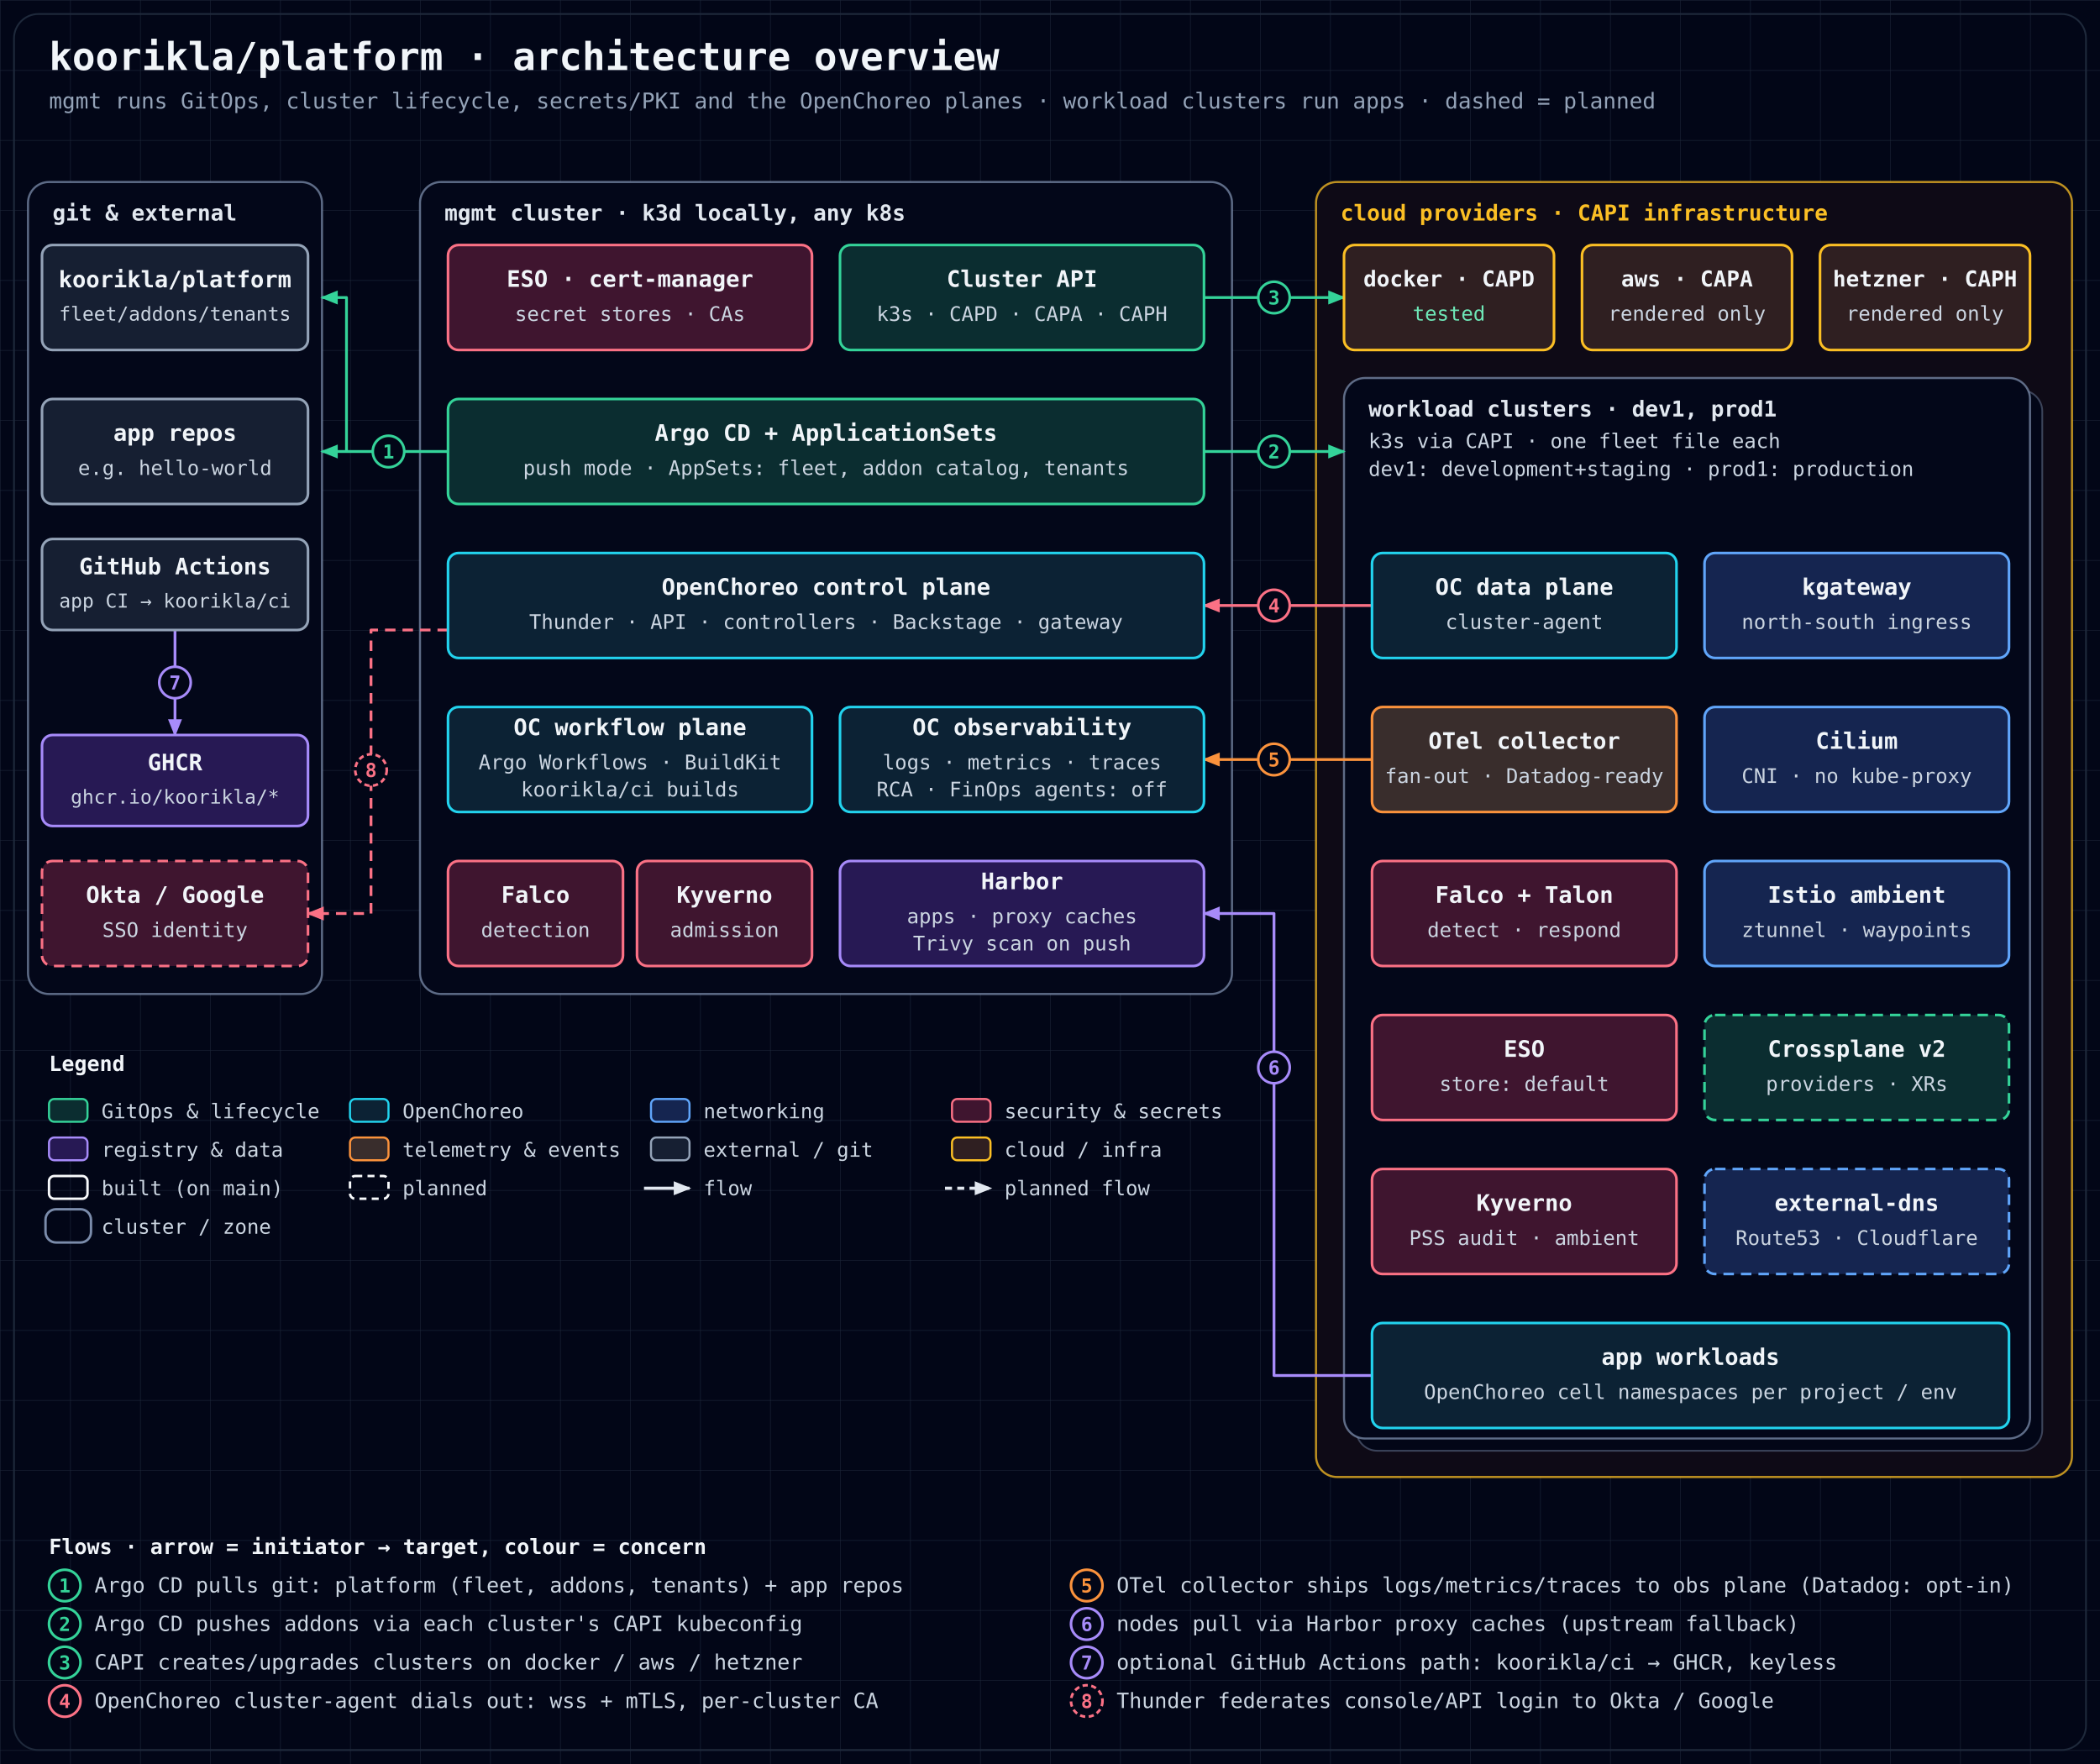
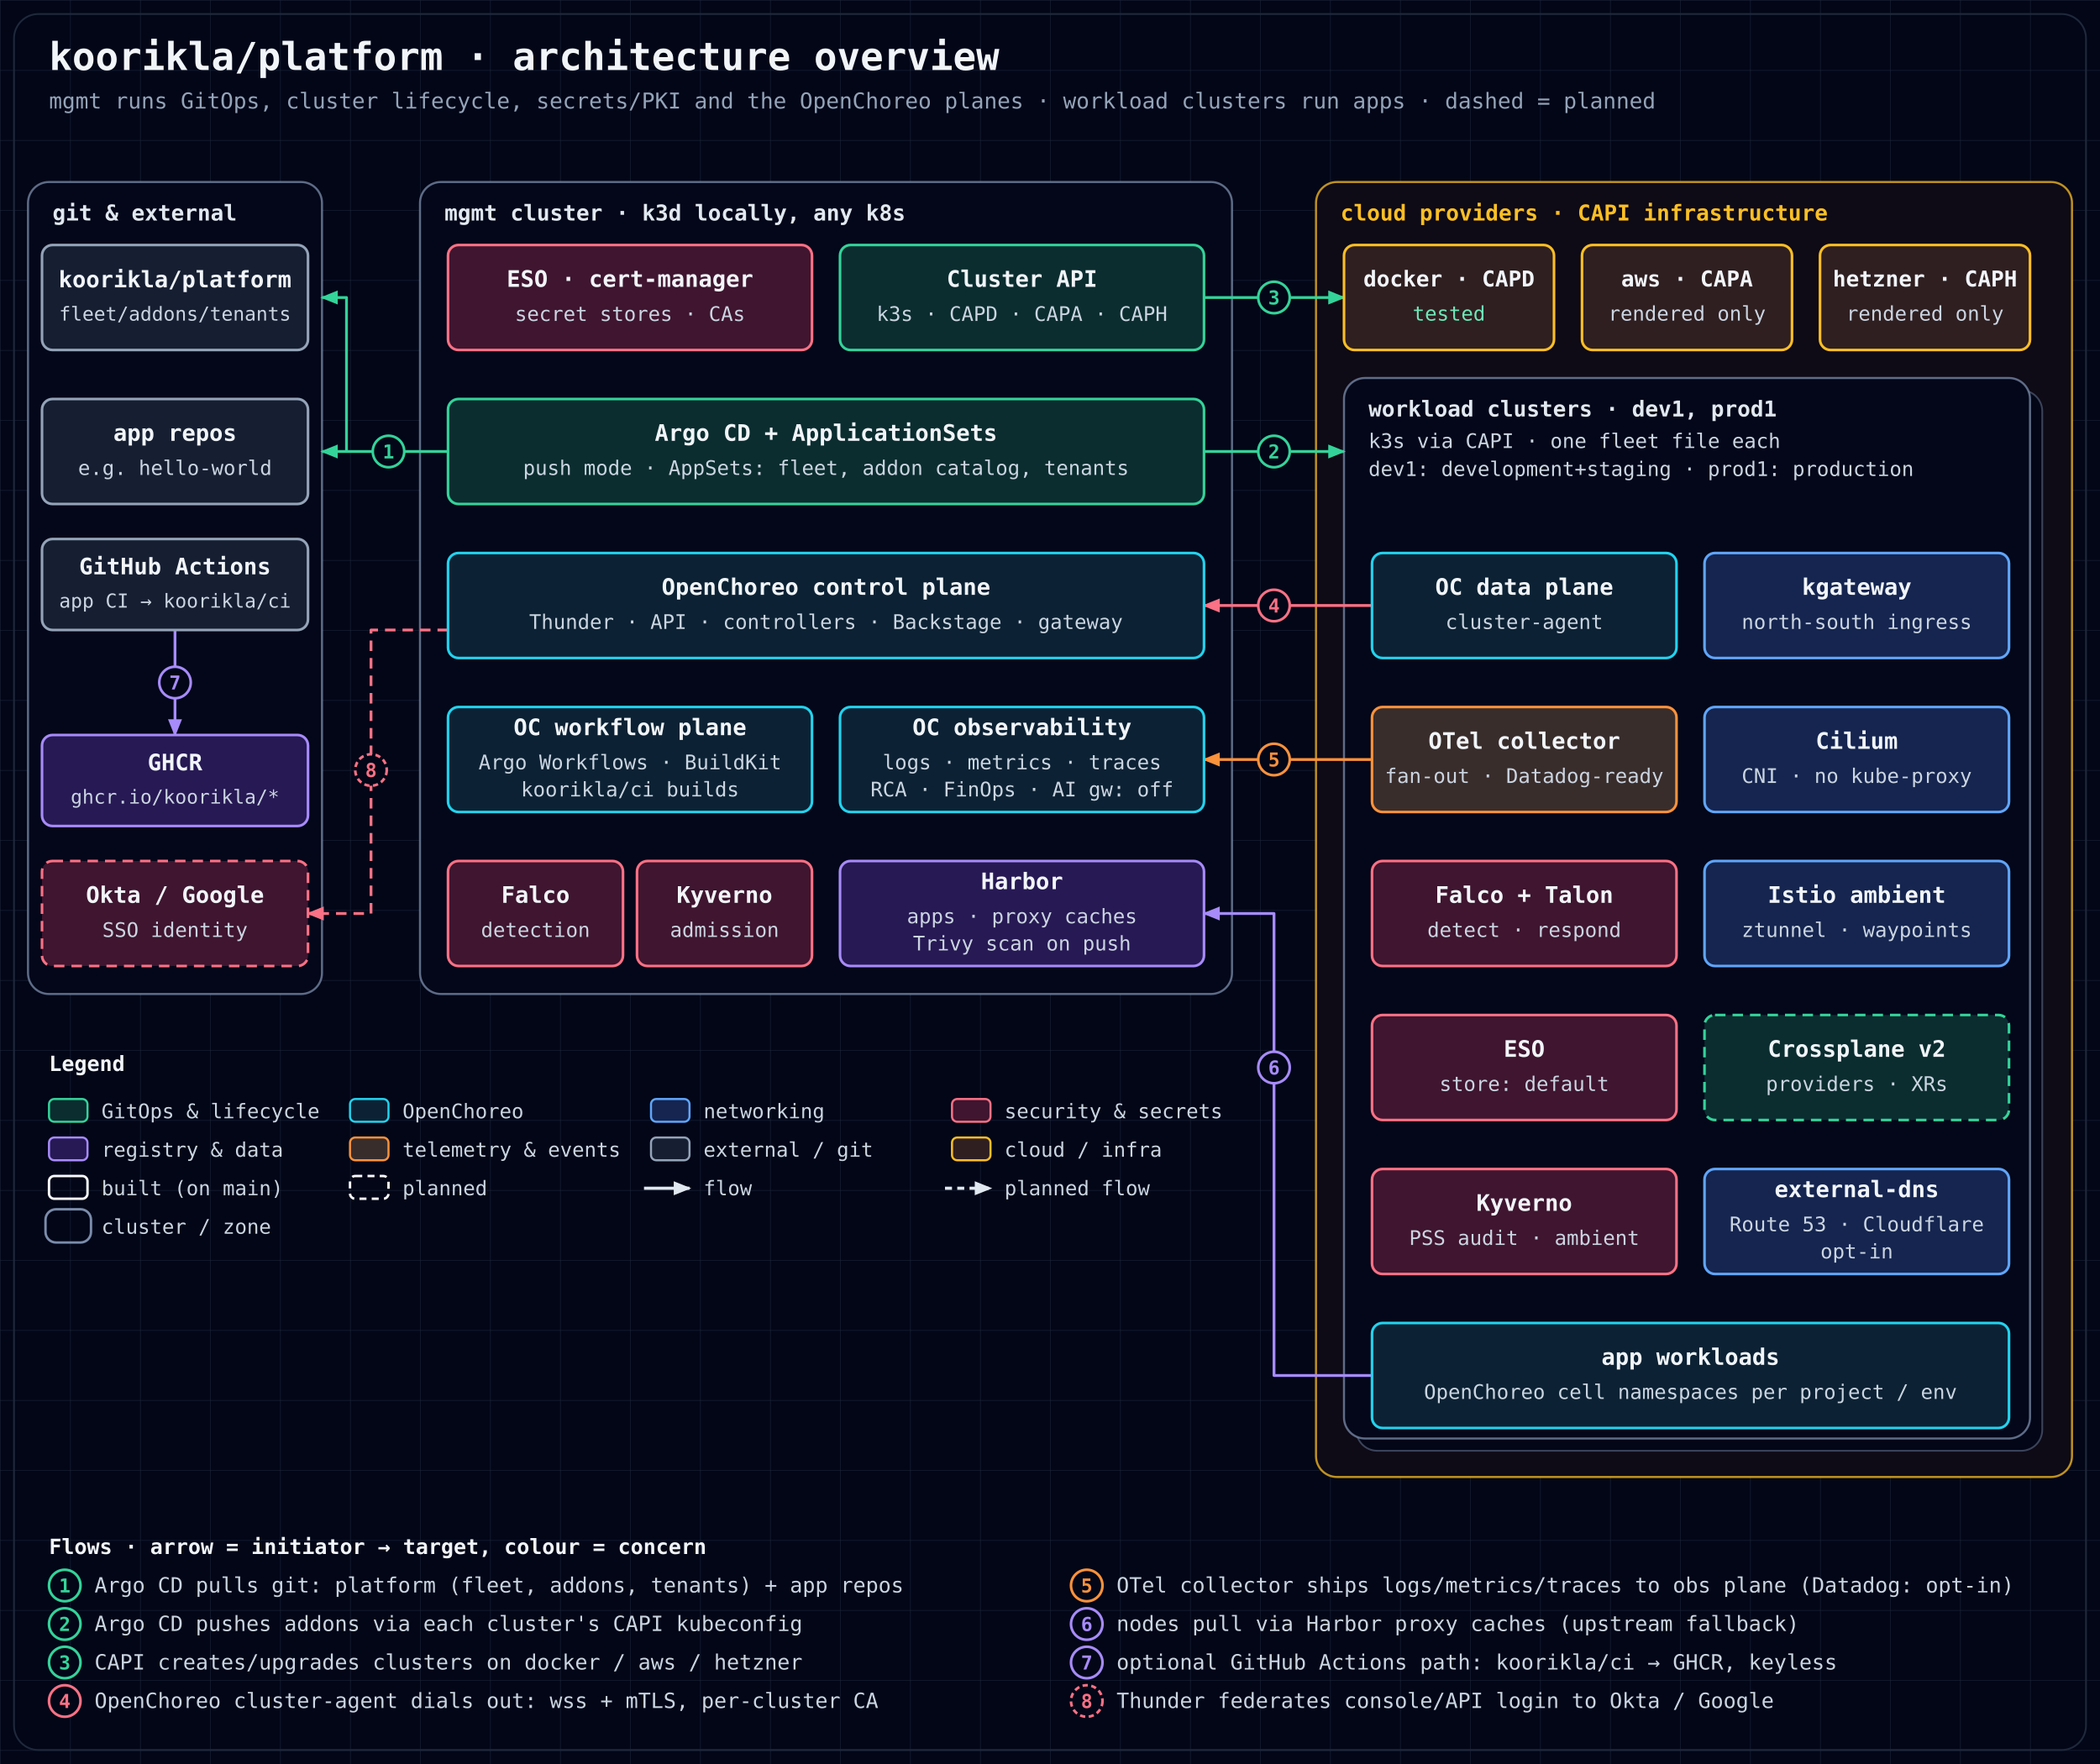
<svg xmlns="http://www.w3.org/2000/svg" width="1200" height="1008" viewBox="0 0 1200 1008" role="img" aria-label="koorikla/platform · architecture overview">
  <defs>
    <pattern id="grid" width="40" height="40" patternUnits="userSpaceOnUse">
      <path d="M 40 0 L 0 0 0 40" fill="none" stroke="#1e293b" stroke-width="0.5" />
    </pattern>
    <marker id="ah34d399" markerWidth="10" markerHeight="8" refX="9" refY="4" orient="auto" markerUnits="userSpaceOnUse">
      <path d="M0,0 L10,4 L0,8 z" fill="#34d399" />
    </marker>
    <marker id="aha78bfa" markerWidth="10" markerHeight="8" refX="9" refY="4" orient="auto" markerUnits="userSpaceOnUse">
      <path d="M0,0 L10,4 L0,8 z" fill="#a78bfa" />
    </marker>
    <marker id="ahe2e8f0" markerWidth="10" markerHeight="8" refX="9" refY="4" orient="auto" markerUnits="userSpaceOnUse">
      <path d="M0,0 L10,4 L0,8 z" fill="#e2e8f0" />
    </marker>
    <marker id="ahfb7185" markerWidth="10" markerHeight="8" refX="9" refY="4" orient="auto" markerUnits="userSpaceOnUse">
      <path d="M0,0 L10,4 L0,8 z" fill="#fb7185" />
    </marker>
    <marker id="ahfb923c" markerWidth="10" markerHeight="8" refX="9" refY="4" orient="auto" markerUnits="userSpaceOnUse">
      <path d="M0,0 L10,4 L0,8 z" fill="#fb923c" />
    </marker>
  </defs>
  <rect width="1200" height="1008" fill="#020617" />
  <rect width="1200" height="1008" fill="url(#grid)" />
  <rect x="8" y="8" width="1184" height="992" rx="14" fill="none" stroke="#1e293b" stroke-width="1" />
  <rect x="16" y="104" width="168" height="464" rx="12" fill="#020617" stroke="none" />
  <rect x="16" y="104" width="168" height="464" rx="12" fill="#0f172a" fill-opacity="0.10" stroke="#7b8cab" stroke-opacity="0.75" stroke-width="1.2" />
  <text x="30.0" y="126.0" font-family="JetBrains Mono, ui-monospace, SFMono-Regular, Menlo, monospace" font-size="12.5" font-weight="700" fill="#e2e8f0" text-anchor="start">git &amp; external</text>
  <rect x="240" y="104" width="464" height="464" rx="12" fill="#020617" stroke="none" />
  <rect x="240" y="104" width="464" height="464" rx="12" fill="#0f172a" fill-opacity="0.10" stroke="#7b8cab" stroke-opacity="0.75" stroke-width="1.2" />
  <text x="254.0" y="126.0" font-family="JetBrains Mono, ui-monospace, SFMono-Regular, Menlo, monospace" font-size="12.5" font-weight="700" fill="#e2e8f0" text-anchor="start">mgmt cluster · k3d locally, any k8s</text>
  <rect x="752" y="104" width="432" height="740" rx="12" fill="#020617" stroke="none" />
  <rect x="752" y="104" width="432" height="740" rx="12" fill="#78350f" fill-opacity="0.10" stroke="#fbbf24" stroke-opacity="0.75" stroke-width="1.2" />
  <text x="766.0" y="126.0" font-family="JetBrains Mono, ui-monospace, SFMono-Regular, Menlo, monospace" font-size="12.5" font-weight="700" fill="#fbbf24" text-anchor="start">cloud providers · CAPI infrastructure</text>
  <rect x="775" y="223" width="392" height="606" rx="12" fill="#020617" stroke="#7b8cab" stroke-opacity="0.45" stroke-width="1" />
  <rect x="768" y="216" width="392" height="606" rx="12" fill="#020617" stroke="none" />
  <rect x="768" y="216" width="392" height="606" rx="12" fill="#0f172a" fill-opacity="0.10" stroke="#7b8cab" stroke-opacity="0.75" stroke-width="1.2" />
  <text x="782.0" y="238.0" font-family="JetBrains Mono, ui-monospace, SFMono-Regular, Menlo, monospace" font-size="12.5" font-weight="700" fill="#e2e8f0" text-anchor="start">workload clusters · dev1, prod1</text>
  <text x="782.0" y="256.0" font-family="JetBrains Mono, ui-monospace, SFMono-Regular, Menlo, monospace" font-size="11.5" font-weight="400" fill="#cbd5e1" text-anchor="start">k3s via CAPI · one fleet file each</text>
  <text x="782.0" y="272.0" font-family="JetBrains Mono, ui-monospace, SFMono-Regular, Menlo, monospace" font-size="11.5" font-weight="400" fill="#cbd5e1" text-anchor="start">dev1: development+staging · prod1: production</text>
  <path d="M 256.0 258.0 L 184.0 258.0" fill="none" stroke="#34d399" stroke-width="1.6" stroke-linejoin="round" marker-end="url(#ah34d399)" />
  <path d="M 198.0 258.0 L 198.0 170.0 L 184.0 170.0" fill="none" stroke="#34d399" stroke-width="1.6" stroke-linejoin="round" marker-end="url(#ah34d399)" />
  <path d="M 688.0 258.0 L 768.0 258.0" fill="none" stroke="#34d399" stroke-width="1.6" stroke-linejoin="round" marker-end="url(#ah34d399)" />
  <path d="M 688.0 170.0 L 768.0 170.0" fill="none" stroke="#34d399" stroke-width="1.6" stroke-linejoin="round" marker-end="url(#ah34d399)" />
  <path d="M 784.0 346.0 L 688.0 346.0" fill="none" stroke="#fb7185" stroke-width="1.6" stroke-linejoin="round" marker-end="url(#ahfb7185)" />
  <path d="M 784.0 434.0 L 688.0 434.0" fill="none" stroke="#fb923c" stroke-width="1.6" stroke-linejoin="round" marker-end="url(#ahfb923c)" />
  <path d="M 784.0 786.0 L 728.0 786.0 L 728.0 522.0 L 688.0 522.0" fill="none" stroke="#a78bfa" stroke-width="1.6" stroke-linejoin="round" marker-end="url(#aha78bfa)" />
  <path d="M 100.0 360.0 L 100.0 420.0" fill="none" stroke="#a78bfa" stroke-width="1.6" stroke-linejoin="round" marker-end="url(#aha78bfa)" />
  <path d="M 256.0 360.0 L 212.0 360.0 L 212.0 522.0 L 176.0 522.0" fill="none" stroke="#fb7185" stroke-width="1.6" stroke-linejoin="round" stroke-dasharray="6,4" marker-end="url(#ahfb7185)" />
  <rect x="24" y="140" width="152" height="60" rx="6" fill="#0f172a" />
  <rect x="24" y="140" width="152" height="60" rx="6" fill="#1e293b" fill-opacity="0.5" stroke="#94a3b8" stroke-width="1.5" />
  <text x="100.0" y="164.2" font-family="JetBrains Mono, ui-monospace, SFMono-Regular, Menlo, monospace" font-size="13" font-weight="600" fill="#f1f5f9" text-anchor="middle">koorikla/platform</text>
  <text x="100.0" y="183.2" font-family="JetBrains Mono, ui-monospace, SFMono-Regular, Menlo, monospace" font-size="11" font-weight="400" fill="#cbd5e1" text-anchor="middle">fleet/addons/tenants</text>
  <rect x="24" y="228" width="152" height="60" rx="6" fill="#0f172a" />
  <rect x="24" y="228" width="152" height="60" rx="6" fill="#1e293b" fill-opacity="0.5" stroke="#94a3b8" stroke-width="1.5" />
  <text x="100.0" y="251.9" font-family="JetBrains Mono, ui-monospace, SFMono-Regular, Menlo, monospace" font-size="13" font-weight="600" fill="#f1f5f9" text-anchor="middle">app repos</text>
  <text x="100.0" y="271.4" font-family="JetBrains Mono, ui-monospace, SFMono-Regular, Menlo, monospace" font-size="11.5" font-weight="400" fill="#cbd5e1" text-anchor="middle">e.g. hello-world</text>
  <rect x="24" y="308" width="152" height="52" rx="6" fill="#0f172a" />
  <rect x="24" y="308" width="152" height="52" rx="6" fill="#1e293b" fill-opacity="0.5" stroke="#94a3b8" stroke-width="1.5" />
  <text x="100.0" y="328.2" font-family="JetBrains Mono, ui-monospace, SFMono-Regular, Menlo, monospace" font-size="13" font-weight="600" fill="#f1f5f9" text-anchor="middle">GitHub Actions</text>
  <text x="100.0" y="347.2" font-family="JetBrains Mono, ui-monospace, SFMono-Regular, Menlo, monospace" font-size="11" font-weight="400" fill="#cbd5e1" text-anchor="middle">app CI → koorikla/ci</text>
  <rect x="24" y="420" width="152" height="52" rx="6" fill="#0f172a" />
  <rect x="24" y="420" width="152" height="52" rx="6" fill="#4c1d95" fill-opacity="0.4" stroke="#a78bfa" stroke-width="1.5" />
  <text x="100.0" y="440.2" font-family="JetBrains Mono, ui-monospace, SFMono-Regular, Menlo, monospace" font-size="13" font-weight="600" fill="#f1f5f9" text-anchor="middle">GHCR</text>
  <text x="100.0" y="459.2" font-family="JetBrains Mono, ui-monospace, SFMono-Regular, Menlo, monospace" font-size="11" font-weight="400" fill="#cbd5e1" text-anchor="middle">ghcr.io/koorikla/*</text>
  <rect x="24" y="492" width="152" height="60" rx="6" fill="#0f172a" />
  <rect x="24" y="492" width="152" height="60" rx="6" fill="#881337" fill-opacity="0.4" stroke="#fb7185" stroke-width="1.5" stroke-dasharray="6,4" />
  <text x="100.0" y="515.9" font-family="JetBrains Mono, ui-monospace, SFMono-Regular, Menlo, monospace" font-size="13" font-weight="600" fill="#f1f5f9" text-anchor="middle">Okta / Google</text>
  <text x="100.0" y="535.4" font-family="JetBrains Mono, ui-monospace, SFMono-Regular, Menlo, monospace" font-size="11.5" font-weight="400" fill="#cbd5e1" text-anchor="middle">SSO identity</text>
  <rect x="256" y="140" width="208" height="60" rx="6" fill="#0f172a" />
  <rect x="256" y="140" width="208" height="60" rx="6" fill="#881337" fill-opacity="0.4" stroke="#fb7185" stroke-width="1.5" />
  <text x="360.0" y="163.9" font-family="JetBrains Mono, ui-monospace, SFMono-Regular, Menlo, monospace" font-size="13" font-weight="600" fill="#f1f5f9" text-anchor="middle">ESO · cert-manager</text>
  <text x="360.0" y="183.4" font-family="JetBrains Mono, ui-monospace, SFMono-Regular, Menlo, monospace" font-size="11.5" font-weight="400" fill="#cbd5e1" text-anchor="middle">secret stores · CAs</text>
  <rect x="480" y="140" width="208" height="60" rx="6" fill="#0f172a" />
  <rect x="480" y="140" width="208" height="60" rx="6" fill="#064e3b" fill-opacity="0.4" stroke="#34d399" stroke-width="1.5" />
  <text x="584.0" y="163.9" font-family="JetBrains Mono, ui-monospace, SFMono-Regular, Menlo, monospace" font-size="13" font-weight="600" fill="#f1f5f9" text-anchor="middle">Cluster API</text>
  <text x="584.0" y="183.4" font-family="JetBrains Mono, ui-monospace, SFMono-Regular, Menlo, monospace" font-size="11.5" font-weight="400" fill="#cbd5e1" text-anchor="middle">k3s · CAPD · CAPA · CAPH</text>
  <rect x="256" y="228" width="432" height="60" rx="6" fill="#0f172a" />
  <rect x="256" y="228" width="432" height="60" rx="6" fill="#064e3b" fill-opacity="0.4" stroke="#34d399" stroke-width="1.5" />
  <text x="472.0" y="251.9" font-family="JetBrains Mono, ui-monospace, SFMono-Regular, Menlo, monospace" font-size="13" font-weight="600" fill="#f1f5f9" text-anchor="middle">Argo CD + ApplicationSets</text>
  <text x="472.0" y="271.4" font-family="JetBrains Mono, ui-monospace, SFMono-Regular, Menlo, monospace" font-size="11.5" font-weight="400" fill="#cbd5e1" text-anchor="middle">push mode · AppSets: fleet, addon catalog, tenants</text>
  <rect x="256" y="316" width="432" height="60" rx="6" fill="#0f172a" />
  <rect x="256" y="316" width="432" height="60" rx="6" fill="#083344" fill-opacity="0.4" stroke="#22d3ee" stroke-width="1.5" />
  <text x="472.0" y="339.9" font-family="JetBrains Mono, ui-monospace, SFMono-Regular, Menlo, monospace" font-size="13" font-weight="600" fill="#f1f5f9" text-anchor="middle">OpenChoreo control plane</text>
  <text x="472.0" y="359.4" font-family="JetBrains Mono, ui-monospace, SFMono-Regular, Menlo, monospace" font-size="11.5" font-weight="400" fill="#cbd5e1" text-anchor="middle">Thunder · API · controllers · Backstage · gateway</text>
  <rect x="256" y="404" width="208" height="60" rx="6" fill="#0f172a" />
  <rect x="256" y="404" width="208" height="60" rx="6" fill="#083344" fill-opacity="0.4" stroke="#22d3ee" stroke-width="1.5" />
  <text x="360.0" y="420.1" font-family="JetBrains Mono, ui-monospace, SFMono-Regular, Menlo, monospace" font-size="13" font-weight="600" fill="#f1f5f9" text-anchor="middle">OC workflow plane</text>
  <text x="360.0" y="439.6" font-family="JetBrains Mono, ui-monospace, SFMono-Regular, Menlo, monospace" font-size="11.5" font-weight="400" fill="#cbd5e1" text-anchor="middle">Argo Workflows · BuildKit</text>
  <text x="360.0" y="455.1" font-family="JetBrains Mono, ui-monospace, SFMono-Regular, Menlo, monospace" font-size="11.5" font-weight="400" fill="#cbd5e1" text-anchor="middle">koorikla/ci builds</text>
  <rect x="480" y="404" width="208" height="60" rx="6" fill="#0f172a" />
  <rect x="480" y="404" width="208" height="60" rx="6" fill="#083344" fill-opacity="0.4" stroke="#22d3ee" stroke-width="1.5" />
  <text x="584.0" y="420.1" font-family="JetBrains Mono, ui-monospace, SFMono-Regular, Menlo, monospace" font-size="13" font-weight="600" fill="#f1f5f9" text-anchor="middle">OC observability</text>
  <text x="584.0" y="439.6" font-family="JetBrains Mono, ui-monospace, SFMono-Regular, Menlo, monospace" font-size="11.5" font-weight="400" fill="#cbd5e1" text-anchor="middle">logs · metrics · traces</text>
-   <text x="584.0" y="455.1" font-family="JetBrains Mono, ui-monospace, SFMono-Regular, Menlo, monospace" font-size="11.5" font-weight="400" fill="#cbd5e1" text-anchor="middle">RCA · FinOps agents: off</text>
+   <text x="584.0" y="455.1" font-family="JetBrains Mono, ui-monospace, SFMono-Regular, Menlo, monospace" font-size="11.5" font-weight="400" fill="#cbd5e1" text-anchor="middle">RCA · FinOps · AI gw: off</text>
  <rect x="256" y="492" width="100" height="60" rx="6" fill="#0f172a" />
  <rect x="256" y="492" width="100" height="60" rx="6" fill="#881337" fill-opacity="0.4" stroke="#fb7185" stroke-width="1.5" />
  <text x="306.0" y="515.9" font-family="JetBrains Mono, ui-monospace, SFMono-Regular, Menlo, monospace" font-size="13" font-weight="600" fill="#f1f5f9" text-anchor="middle">Falco</text>
  <text x="306.0" y="535.4" font-family="JetBrains Mono, ui-monospace, SFMono-Regular, Menlo, monospace" font-size="11.5" font-weight="400" fill="#cbd5e1" text-anchor="middle">detection</text>
  <rect x="364" y="492" width="100" height="60" rx="6" fill="#0f172a" />
  <rect x="364" y="492" width="100" height="60" rx="6" fill="#881337" fill-opacity="0.4" stroke="#fb7185" stroke-width="1.5" />
  <text x="414.0" y="515.9" font-family="JetBrains Mono, ui-monospace, SFMono-Regular, Menlo, monospace" font-size="13" font-weight="600" fill="#f1f5f9" text-anchor="middle">Kyverno</text>
  <text x="414.0" y="535.4" font-family="JetBrains Mono, ui-monospace, SFMono-Regular, Menlo, monospace" font-size="11.5" font-weight="400" fill="#cbd5e1" text-anchor="middle">admission</text>
  <rect x="480" y="492" width="208" height="60" rx="6" fill="#0f172a" />
  <rect x="480" y="492" width="208" height="60" rx="6" fill="#4c1d95" fill-opacity="0.4" stroke="#a78bfa" stroke-width="1.5" />
  <text x="584.0" y="508.1" font-family="JetBrains Mono, ui-monospace, SFMono-Regular, Menlo, monospace" font-size="13" font-weight="600" fill="#f1f5f9" text-anchor="middle">Harbor</text>
  <text x="584.0" y="527.6" font-family="JetBrains Mono, ui-monospace, SFMono-Regular, Menlo, monospace" font-size="11.5" font-weight="400" fill="#cbd5e1" text-anchor="middle">apps · proxy caches</text>
  <text x="584.0" y="543.1" font-family="JetBrains Mono, ui-monospace, SFMono-Regular, Menlo, monospace" font-size="11.5" font-weight="400" fill="#cbd5e1" text-anchor="middle">Trivy scan on push</text>
  <rect x="768" y="140" width="120" height="60" rx="6" fill="#0f172a" />
  <rect x="768" y="140" width="120" height="60" rx="6" fill="#78350f" fill-opacity="0.3" stroke="#fbbf24" stroke-width="1.5" />
  <text x="828.0" y="163.7" font-family="JetBrains Mono, ui-monospace, SFMono-Regular, Menlo, monospace" font-size="12.5" font-weight="600" fill="#f1f5f9" text-anchor="middle">docker · CAPD</text>
  <text x="828.0" y="183.2" font-family="JetBrains Mono, ui-monospace, SFMono-Regular, Menlo, monospace" font-size="11.5" font-weight="400" fill="#6ee7b7" text-anchor="middle">tested</text>
  <rect x="904" y="140" width="120" height="60" rx="6" fill="#0f172a" />
  <rect x="904" y="140" width="120" height="60" rx="6" fill="#78350f" fill-opacity="0.3" stroke="#fbbf24" stroke-width="1.5" />
  <text x="964.0" y="163.7" font-family="JetBrains Mono, ui-monospace, SFMono-Regular, Menlo, monospace" font-size="12.5" font-weight="600" fill="#f1f5f9" text-anchor="middle">aws · CAPA</text>
  <text x="964.0" y="183.2" font-family="JetBrains Mono, ui-monospace, SFMono-Regular, Menlo, monospace" font-size="11.5" font-weight="400" fill="#cbd5e1" text-anchor="middle">rendered only</text>
  <rect x="1040" y="140" width="120" height="60" rx="6" fill="#0f172a" />
  <rect x="1040" y="140" width="120" height="60" rx="6" fill="#78350f" fill-opacity="0.3" stroke="#fbbf24" stroke-width="1.5" />
  <text x="1100.0" y="163.7" font-family="JetBrains Mono, ui-monospace, SFMono-Regular, Menlo, monospace" font-size="12.5" font-weight="600" fill="#f1f5f9" text-anchor="middle">hetzner · CAPH</text>
  <text x="1100.0" y="183.2" font-family="JetBrains Mono, ui-monospace, SFMono-Regular, Menlo, monospace" font-size="11.5" font-weight="400" fill="#cbd5e1" text-anchor="middle">rendered only</text>
  <rect x="784" y="316" width="174" height="60" rx="6" fill="#0f172a" />
  <rect x="784" y="316" width="174" height="60" rx="6" fill="#083344" fill-opacity="0.4" stroke="#22d3ee" stroke-width="1.5" />
  <text x="871.0" y="339.9" font-family="JetBrains Mono, ui-monospace, SFMono-Regular, Menlo, monospace" font-size="13" font-weight="600" fill="#f1f5f9" text-anchor="middle">OC data plane</text>
  <text x="871.0" y="359.4" font-family="JetBrains Mono, ui-monospace, SFMono-Regular, Menlo, monospace" font-size="11.5" font-weight="400" fill="#cbd5e1" text-anchor="middle">cluster-agent</text>
  <rect x="974" y="316" width="174" height="60" rx="6" fill="#0f172a" />
  <rect x="974" y="316" width="174" height="60" rx="6" fill="#1e3a8a" fill-opacity="0.4" stroke="#60a5fa" stroke-width="1.5" />
  <text x="1061.0" y="339.9" font-family="JetBrains Mono, ui-monospace, SFMono-Regular, Menlo, monospace" font-size="13" font-weight="600" fill="#f1f5f9" text-anchor="middle">kgateway</text>
  <text x="1061.0" y="359.4" font-family="JetBrains Mono, ui-monospace, SFMono-Regular, Menlo, monospace" font-size="11.5" font-weight="400" fill="#cbd5e1" text-anchor="middle">north-south ingress</text>
  <rect x="784" y="404" width="174" height="60" rx="6" fill="#0f172a" />
  <rect x="784" y="404" width="174" height="60" rx="6" fill="#fb923c" fill-opacity="0.18" stroke="#fb923c" stroke-width="1.5" />
  <text x="871.0" y="427.9" font-family="JetBrains Mono, ui-monospace, SFMono-Regular, Menlo, monospace" font-size="13" font-weight="600" fill="#f1f5f9" text-anchor="middle">OTel collector</text>
  <text x="871.0" y="447.4" font-family="JetBrains Mono, ui-monospace, SFMono-Regular, Menlo, monospace" font-size="11.5" font-weight="400" fill="#cbd5e1" text-anchor="middle">fan-out · Datadog-ready</text>
  <rect x="974" y="404" width="174" height="60" rx="6" fill="#0f172a" />
  <rect x="974" y="404" width="174" height="60" rx="6" fill="#1e3a8a" fill-opacity="0.4" stroke="#60a5fa" stroke-width="1.5" />
  <text x="1061.0" y="427.9" font-family="JetBrains Mono, ui-monospace, SFMono-Regular, Menlo, monospace" font-size="13" font-weight="600" fill="#f1f5f9" text-anchor="middle">Cilium</text>
  <text x="1061.0" y="447.4" font-family="JetBrains Mono, ui-monospace, SFMono-Regular, Menlo, monospace" font-size="11.5" font-weight="400" fill="#cbd5e1" text-anchor="middle">CNI · no kube-proxy</text>
  <rect x="784" y="492" width="174" height="60" rx="6" fill="#0f172a" />
  <rect x="784" y="492" width="174" height="60" rx="6" fill="#881337" fill-opacity="0.4" stroke="#fb7185" stroke-width="1.5" />
  <text x="871.0" y="515.9" font-family="JetBrains Mono, ui-monospace, SFMono-Regular, Menlo, monospace" font-size="13" font-weight="600" fill="#f1f5f9" text-anchor="middle">Falco + Talon</text>
  <text x="871.0" y="535.4" font-family="JetBrains Mono, ui-monospace, SFMono-Regular, Menlo, monospace" font-size="11.5" font-weight="400" fill="#cbd5e1" text-anchor="middle">detect · respond</text>
  <rect x="974" y="492" width="174" height="60" rx="6" fill="#0f172a" />
  <rect x="974" y="492" width="174" height="60" rx="6" fill="#1e3a8a" fill-opacity="0.4" stroke="#60a5fa" stroke-width="1.5" />
  <text x="1061.0" y="515.9" font-family="JetBrains Mono, ui-monospace, SFMono-Regular, Menlo, monospace" font-size="13" font-weight="600" fill="#f1f5f9" text-anchor="middle">Istio ambient</text>
  <text x="1061.0" y="535.4" font-family="JetBrains Mono, ui-monospace, SFMono-Regular, Menlo, monospace" font-size="11.5" font-weight="400" fill="#cbd5e1" text-anchor="middle">ztunnel · waypoints</text>
  <rect x="784" y="580" width="174" height="60" rx="6" fill="#0f172a" />
  <rect x="784" y="580" width="174" height="60" rx="6" fill="#881337" fill-opacity="0.4" stroke="#fb7185" stroke-width="1.5" />
  <text x="871.0" y="603.9" font-family="JetBrains Mono, ui-monospace, SFMono-Regular, Menlo, monospace" font-size="13" font-weight="600" fill="#f1f5f9" text-anchor="middle">ESO</text>
  <text x="871.0" y="623.4" font-family="JetBrains Mono, ui-monospace, SFMono-Regular, Menlo, monospace" font-size="11.5" font-weight="400" fill="#cbd5e1" text-anchor="middle">store: default</text>
  <rect x="974" y="580" width="174" height="60" rx="6" fill="#0f172a" />
  <rect x="974" y="580" width="174" height="60" rx="6" fill="#064e3b" fill-opacity="0.4" stroke="#34d399" stroke-width="1.5" stroke-dasharray="6,4" />
  <text x="1061.0" y="603.9" font-family="JetBrains Mono, ui-monospace, SFMono-Regular, Menlo, monospace" font-size="13" font-weight="600" fill="#f1f5f9" text-anchor="middle">Crossplane v2</text>
  <text x="1061.0" y="623.4" font-family="JetBrains Mono, ui-monospace, SFMono-Regular, Menlo, monospace" font-size="11.5" font-weight="400" fill="#cbd5e1" text-anchor="middle">providers · XRs</text>
  <rect x="784" y="668" width="174" height="60" rx="6" fill="#0f172a" />
  <rect x="784" y="668" width="174" height="60" rx="6" fill="#881337" fill-opacity="0.4" stroke="#fb7185" stroke-width="1.5" />
  <text x="871.0" y="691.9" font-family="JetBrains Mono, ui-monospace, SFMono-Regular, Menlo, monospace" font-size="13" font-weight="600" fill="#f1f5f9" text-anchor="middle">Kyverno</text>
  <text x="871.0" y="711.4" font-family="JetBrains Mono, ui-monospace, SFMono-Regular, Menlo, monospace" font-size="11.5" font-weight="400" fill="#cbd5e1" text-anchor="middle">PSS audit · ambient</text>
  <rect x="974" y="668" width="174" height="60" rx="6" fill="#0f172a" />
-   <rect x="974" y="668" width="174" height="60" rx="6" fill="#1e3a8a" fill-opacity="0.4" stroke="#60a5fa" stroke-width="1.5" stroke-dasharray="6,4" />
-   <text x="1061.0" y="691.9" font-family="JetBrains Mono, ui-monospace, SFMono-Regular, Menlo, monospace" font-size="13" font-weight="600" fill="#f1f5f9" text-anchor="middle">external-dns</text>
-   <text x="1061.0" y="711.4" font-family="JetBrains Mono, ui-monospace, SFMono-Regular, Menlo, monospace" font-size="11.5" font-weight="400" fill="#cbd5e1" text-anchor="middle">Route53 · Cloudflare</text>
+   <rect x="974" y="668" width="174" height="60" rx="6" fill="#1e3a8a" fill-opacity="0.4" stroke="#60a5fa" stroke-width="1.5" />
+   <text x="1061.0" y="684.1" font-family="JetBrains Mono, ui-monospace, SFMono-Regular, Menlo, monospace" font-size="13" font-weight="600" fill="#f1f5f9" text-anchor="middle">external-dns</text>
+   <text x="1061.0" y="703.6" font-family="JetBrains Mono, ui-monospace, SFMono-Regular, Menlo, monospace" font-size="11.5" font-weight="400" fill="#cbd5e1" text-anchor="middle">Route 53 · Cloudflare</text>
+   <text x="1061.0" y="719.1" font-family="JetBrains Mono, ui-monospace, SFMono-Regular, Menlo, monospace" font-size="11.5" font-weight="400" fill="#cbd5e1" text-anchor="middle">opt-in</text>
  <rect x="784" y="756" width="364" height="60" rx="6" fill="#0f172a" />
  <rect x="784" y="756" width="364" height="60" rx="6" fill="#083344" fill-opacity="0.4" stroke="#22d3ee" stroke-width="1.5" />
  <text x="966.0" y="779.9" font-family="JetBrains Mono, ui-monospace, SFMono-Regular, Menlo, monospace" font-size="13" font-weight="600" fill="#f1f5f9" text-anchor="middle">app workloads</text>
  <text x="966.0" y="799.4" font-family="JetBrains Mono, ui-monospace, SFMono-Regular, Menlo, monospace" font-size="11.5" font-weight="400" fill="#cbd5e1" text-anchor="middle">OpenChoreo cell namespaces per project / env</text>
  <text x="28.0" y="40.0" font-family="JetBrains Mono, ui-monospace, SFMono-Regular, Menlo, monospace" font-size="22" font-weight="700" fill="#f1f5f9" text-anchor="start">koorikla/platform · architecture overview</text>
  <text x="28.0" y="62.0" font-family="JetBrains Mono, ui-monospace, SFMono-Regular, Menlo, monospace" font-size="12.5" font-weight="400" fill="#94a3b8" text-anchor="start">mgmt runs GitOps, cluster lifecycle, secrets/PKI and the OpenChoreo planes · workload clusters run apps · dashed = planned</text>
  <circle cx="222" cy="258.0" r="9" fill="#020617" stroke="#34d399" stroke-width="1.5" />
  <text x="222.0" y="262.0" font-family="JetBrains Mono, ui-monospace, SFMono-Regular, Menlo, monospace" font-size="11" font-weight="700" fill="#34d399" text-anchor="middle">1</text>
  <circle cx="728" cy="258.0" r="9" fill="#020617" stroke="#34d399" stroke-width="1.5" />
  <text x="728.0" y="262.0" font-family="JetBrains Mono, ui-monospace, SFMono-Regular, Menlo, monospace" font-size="11" font-weight="700" fill="#34d399" text-anchor="middle">2</text>
  <circle cx="728" cy="170.0" r="9" fill="#020617" stroke="#34d399" stroke-width="1.5" />
  <text x="728.0" y="174.0" font-family="JetBrains Mono, ui-monospace, SFMono-Regular, Menlo, monospace" font-size="11" font-weight="700" fill="#34d399" text-anchor="middle">3</text>
  <circle cx="728" cy="346.0" r="9" fill="#020617" stroke="#fb7185" stroke-width="1.5" />
  <text x="728.0" y="350.0" font-family="JetBrains Mono, ui-monospace, SFMono-Regular, Menlo, monospace" font-size="11" font-weight="700" fill="#fb7185" text-anchor="middle">4</text>
  <circle cx="728" cy="434.0" r="9" fill="#020617" stroke="#fb923c" stroke-width="1.5" />
  <text x="728.0" y="438.0" font-family="JetBrains Mono, ui-monospace, SFMono-Regular, Menlo, monospace" font-size="11" font-weight="700" fill="#fb923c" text-anchor="middle">5</text>
  <circle cx="728" cy="610" r="9" fill="#020617" stroke="#a78bfa" stroke-width="1.5" />
  <text x="728.0" y="614.0" font-family="JetBrains Mono, ui-monospace, SFMono-Regular, Menlo, monospace" font-size="11" font-weight="700" fill="#a78bfa" text-anchor="middle">6</text>
  <circle cx="100" cy="390" r="9" fill="#020617" stroke="#a78bfa" stroke-width="1.5" />
  <text x="100.0" y="394.0" font-family="JetBrains Mono, ui-monospace, SFMono-Regular, Menlo, monospace" font-size="11" font-weight="700" fill="#a78bfa" text-anchor="middle">7</text>
  <circle cx="212" cy="440" r="9" fill="#020617" stroke="#fb7185" stroke-width="1.5" stroke-dasharray="3,2" />
  <text x="212.0" y="444.0" font-family="JetBrains Mono, ui-monospace, SFMono-Regular, Menlo, monospace" font-size="11" font-weight="700" fill="#fb7185" text-anchor="middle">8</text>
  <text x="28.0" y="612.0" font-family="JetBrains Mono, ui-monospace, SFMono-Regular, Menlo, monospace" font-size="12" font-weight="700" fill="#f1f5f9" text-anchor="start">Legend</text>
  <rect x="28" y="628" width="22" height="13" rx="3" fill="#0f172a" />
  <rect x="28" y="628" width="22" height="13" rx="3" fill="#064e3b" fill-opacity="0.4" stroke="#34d399" stroke-width="1.2" />
  <text x="58.0" y="639.0" font-family="JetBrains Mono, ui-monospace, SFMono-Regular, Menlo, monospace" font-size="11.5" font-weight="400" fill="#cbd5e1" text-anchor="start">GitOps &amp; lifecycle</text>
  <rect x="200" y="628" width="22" height="13" rx="3" fill="#0f172a" />
  <rect x="200" y="628" width="22" height="13" rx="3" fill="#083344" fill-opacity="0.4" stroke="#22d3ee" stroke-width="1.2" />
  <text x="230.0" y="639.0" font-family="JetBrains Mono, ui-monospace, SFMono-Regular, Menlo, monospace" font-size="11.5" font-weight="400" fill="#cbd5e1" text-anchor="start">OpenChoreo</text>
  <rect x="372" y="628" width="22" height="13" rx="3" fill="#0f172a" />
  <rect x="372" y="628" width="22" height="13" rx="3" fill="#1e3a8a" fill-opacity="0.4" stroke="#60a5fa" stroke-width="1.2" />
  <text x="402.0" y="639.0" font-family="JetBrains Mono, ui-monospace, SFMono-Regular, Menlo, monospace" font-size="11.5" font-weight="400" fill="#cbd5e1" text-anchor="start">networking</text>
  <rect x="544" y="628" width="22" height="13" rx="3" fill="#0f172a" />
  <rect x="544" y="628" width="22" height="13" rx="3" fill="#881337" fill-opacity="0.4" stroke="#fb7185" stroke-width="1.2" />
  <text x="574.0" y="639.0" font-family="JetBrains Mono, ui-monospace, SFMono-Regular, Menlo, monospace" font-size="11.5" font-weight="400" fill="#cbd5e1" text-anchor="start">security &amp; secrets</text>
  <rect x="28" y="650" width="22" height="13" rx="3" fill="#0f172a" />
  <rect x="28" y="650" width="22" height="13" rx="3" fill="#4c1d95" fill-opacity="0.4" stroke="#a78bfa" stroke-width="1.2" />
  <text x="58.0" y="661.0" font-family="JetBrains Mono, ui-monospace, SFMono-Regular, Menlo, monospace" font-size="11.5" font-weight="400" fill="#cbd5e1" text-anchor="start">registry &amp; data</text>
  <rect x="200" y="650" width="22" height="13" rx="3" fill="#0f172a" />
  <rect x="200" y="650" width="22" height="13" rx="3" fill="#fb923c" fill-opacity="0.18" stroke="#fb923c" stroke-width="1.2" />
  <text x="230.0" y="661.0" font-family="JetBrains Mono, ui-monospace, SFMono-Regular, Menlo, monospace" font-size="11.5" font-weight="400" fill="#cbd5e1" text-anchor="start">telemetry &amp; events</text>
  <rect x="372" y="650" width="22" height="13" rx="3" fill="#0f172a" />
  <rect x="372" y="650" width="22" height="13" rx="3" fill="#1e293b" fill-opacity="0.5" stroke="#94a3b8" stroke-width="1.2" />
  <text x="402.0" y="661.0" font-family="JetBrains Mono, ui-monospace, SFMono-Regular, Menlo, monospace" font-size="11.5" font-weight="400" fill="#cbd5e1" text-anchor="start">external / git</text>
  <rect x="544" y="650" width="22" height="13" rx="3" fill="#0f172a" />
  <rect x="544" y="650" width="22" height="13" rx="3" fill="#78350f" fill-opacity="0.3" stroke="#fbbf24" stroke-width="1.2" />
  <text x="574.0" y="661.0" font-family="JetBrains Mono, ui-monospace, SFMono-Regular, Menlo, monospace" font-size="11.5" font-weight="400" fill="#cbd5e1" text-anchor="start">cloud / infra</text>
  <rect x="28" y="672" width="22" height="13" rx="3" fill="none" stroke="#f8fafc" stroke-width="1.4" />
  <text x="58.0" y="683.0" font-family="JetBrains Mono, ui-monospace, SFMono-Regular, Menlo, monospace" font-size="11.5" font-weight="400" fill="#cbd5e1" text-anchor="start">built (on main)</text>
  <rect x="200" y="672" width="22" height="13" rx="3" fill="none" stroke="#f8fafc" stroke-width="1.4" stroke-dasharray="4,3" />
  <text x="230.0" y="683.0" font-family="JetBrains Mono, ui-monospace, SFMono-Regular, Menlo, monospace" font-size="11.5" font-weight="400" fill="#cbd5e1" text-anchor="start">planned</text>
  <line x1="368" y1="679" x2="394" y2="679" stroke="#e2e8f0" stroke-width="1.8" marker-end="url(#ahe2e8f0)" />
  <text x="402.0" y="683.0" font-family="JetBrains Mono, ui-monospace, SFMono-Regular, Menlo, monospace" font-size="11.5" font-weight="400" fill="#cbd5e1" text-anchor="start">flow</text>
  <line x1="540" y1="679" x2="566" y2="679" stroke="#e2e8f0" stroke-width="1.8" stroke-dasharray="4,3" marker-end="url(#ahe2e8f0)" />
  <text x="574.0" y="683.0" font-family="JetBrains Mono, ui-monospace, SFMono-Regular, Menlo, monospace" font-size="11.5" font-weight="400" fill="#cbd5e1" text-anchor="start">planned flow</text>
  <rect x="26" y="691" width="26" height="19" rx="6" fill="none" stroke="#7b8cab" stroke-width="1.4" />
  <text x="58.0" y="705.0" font-family="JetBrains Mono, ui-monospace, SFMono-Regular, Menlo, monospace" font-size="11.5" font-weight="400" fill="#cbd5e1" text-anchor="start">cluster / zone</text>
  <text x="28.0" y="888.0" font-family="JetBrains Mono, ui-monospace, SFMono-Regular, Menlo, monospace" font-size="12" font-weight="700" fill="#f1f5f9" text-anchor="start">Flows · arrow = initiator → target, colour = concern</text>
  <circle cx="37" cy="906" r="9" fill="#020617" stroke="#34d399" stroke-width="1.5" />
  <text x="37.0" y="910.0" font-family="JetBrains Mono, ui-monospace, SFMono-Regular, Menlo, monospace" font-size="11" font-weight="700" fill="#34d399" text-anchor="middle">1</text>
  <text x="54.0" y="910.0" font-family="JetBrains Mono, ui-monospace, SFMono-Regular, Menlo, monospace" font-size="12" font-weight="400" fill="#cbd5e1" text-anchor="start">Argo CD pulls git: platform (fleet, addons, tenants) + app repos</text>
  <circle cx="37" cy="928" r="9" fill="#020617" stroke="#34d399" stroke-width="1.5" />
  <text x="37.0" y="932.0" font-family="JetBrains Mono, ui-monospace, SFMono-Regular, Menlo, monospace" font-size="11" font-weight="700" fill="#34d399" text-anchor="middle">2</text>
  <text x="54.0" y="932.0" font-family="JetBrains Mono, ui-monospace, SFMono-Regular, Menlo, monospace" font-size="12" font-weight="400" fill="#cbd5e1" text-anchor="start">Argo CD pushes addons via each cluster's CAPI kubeconfig</text>
  <circle cx="37" cy="950" r="9" fill="#020617" stroke="#34d399" stroke-width="1.5" />
  <text x="37.0" y="954.0" font-family="JetBrains Mono, ui-monospace, SFMono-Regular, Menlo, monospace" font-size="11" font-weight="700" fill="#34d399" text-anchor="middle">3</text>
  <text x="54.0" y="954.0" font-family="JetBrains Mono, ui-monospace, SFMono-Regular, Menlo, monospace" font-size="12" font-weight="400" fill="#cbd5e1" text-anchor="start">CAPI creates/upgrades clusters on docker / aws / hetzner</text>
  <circle cx="37" cy="972" r="9" fill="#020617" stroke="#fb7185" stroke-width="1.5" />
  <text x="37.0" y="976.0" font-family="JetBrains Mono, ui-monospace, SFMono-Regular, Menlo, monospace" font-size="11" font-weight="700" fill="#fb7185" text-anchor="middle">4</text>
  <text x="54.0" y="976.0" font-family="JetBrains Mono, ui-monospace, SFMono-Regular, Menlo, monospace" font-size="12" font-weight="400" fill="#cbd5e1" text-anchor="start">OpenChoreo cluster-agent dials out: wss + mTLS, per-cluster CA</text>
  <circle cx="621" cy="906" r="9" fill="#020617" stroke="#fb923c" stroke-width="1.5" />
  <text x="621.0" y="910.0" font-family="JetBrains Mono, ui-monospace, SFMono-Regular, Menlo, monospace" font-size="11" font-weight="700" fill="#fb923c" text-anchor="middle">5</text>
  <text x="638.0" y="910.0" font-family="JetBrains Mono, ui-monospace, SFMono-Regular, Menlo, monospace" font-size="12" font-weight="400" fill="#cbd5e1" text-anchor="start">OTel collector ships logs/metrics/traces to obs plane (Datadog: opt-in)</text>
  <circle cx="621" cy="928" r="9" fill="#020617" stroke="#a78bfa" stroke-width="1.5" />
  <text x="621.0" y="932.0" font-family="JetBrains Mono, ui-monospace, SFMono-Regular, Menlo, monospace" font-size="11" font-weight="700" fill="#a78bfa" text-anchor="middle">6</text>
  <text x="638.0" y="932.0" font-family="JetBrains Mono, ui-monospace, SFMono-Regular, Menlo, monospace" font-size="12" font-weight="400" fill="#cbd5e1" text-anchor="start">nodes pull via Harbor proxy caches (upstream fallback)</text>
  <circle cx="621" cy="950" r="9" fill="#020617" stroke="#a78bfa" stroke-width="1.5" />
  <text x="621.0" y="954.0" font-family="JetBrains Mono, ui-monospace, SFMono-Regular, Menlo, monospace" font-size="11" font-weight="700" fill="#a78bfa" text-anchor="middle">7</text>
  <text x="638.0" y="954.0" font-family="JetBrains Mono, ui-monospace, SFMono-Regular, Menlo, monospace" font-size="12" font-weight="400" fill="#cbd5e1" text-anchor="start">optional GitHub Actions path: koorikla/ci → GHCR, keyless</text>
  <circle cx="621" cy="972" r="9" fill="#020617" stroke="#fb7185" stroke-width="1.5" stroke-dasharray="3,2" />
  <text x="621.0" y="976.0" font-family="JetBrains Mono, ui-monospace, SFMono-Regular, Menlo, monospace" font-size="11" font-weight="700" fill="#fb7185" text-anchor="middle">8</text>
  <text x="638.0" y="976.0" font-family="JetBrains Mono, ui-monospace, SFMono-Regular, Menlo, monospace" font-size="12" font-weight="400" fill="#cbd5e1" text-anchor="start">Thunder federates console/API login to Okta / Google</text>
</svg>
